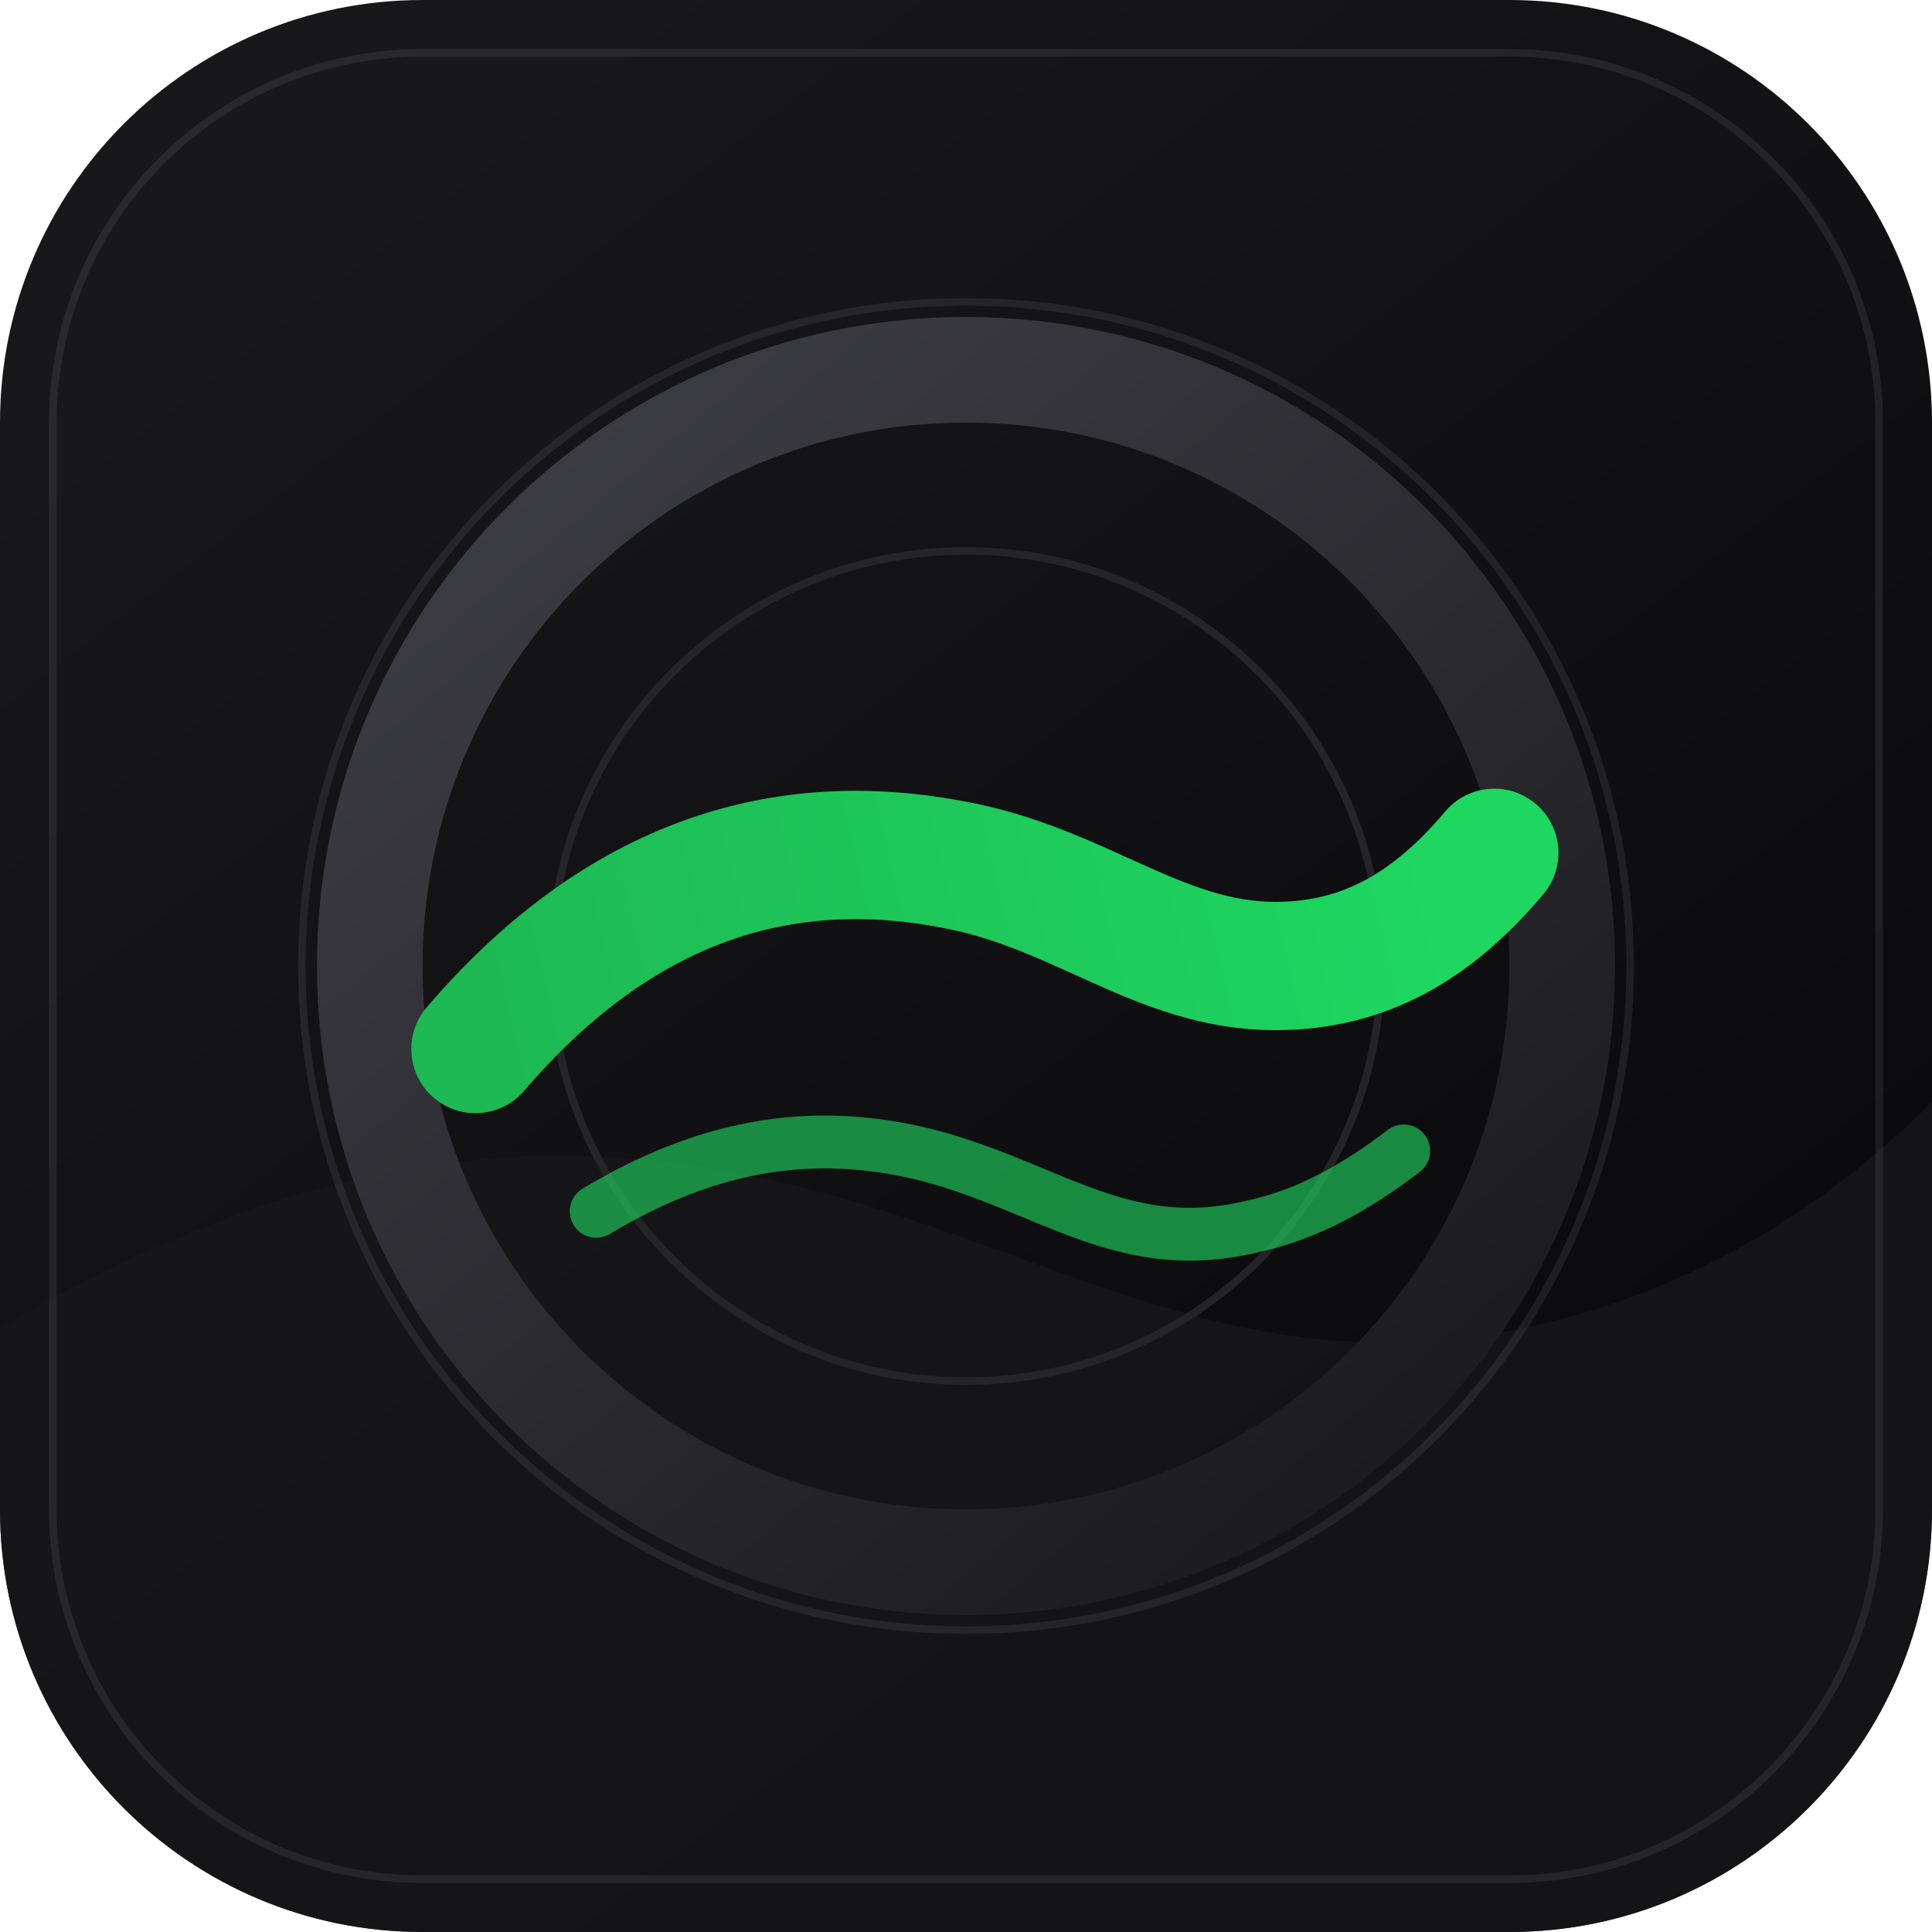
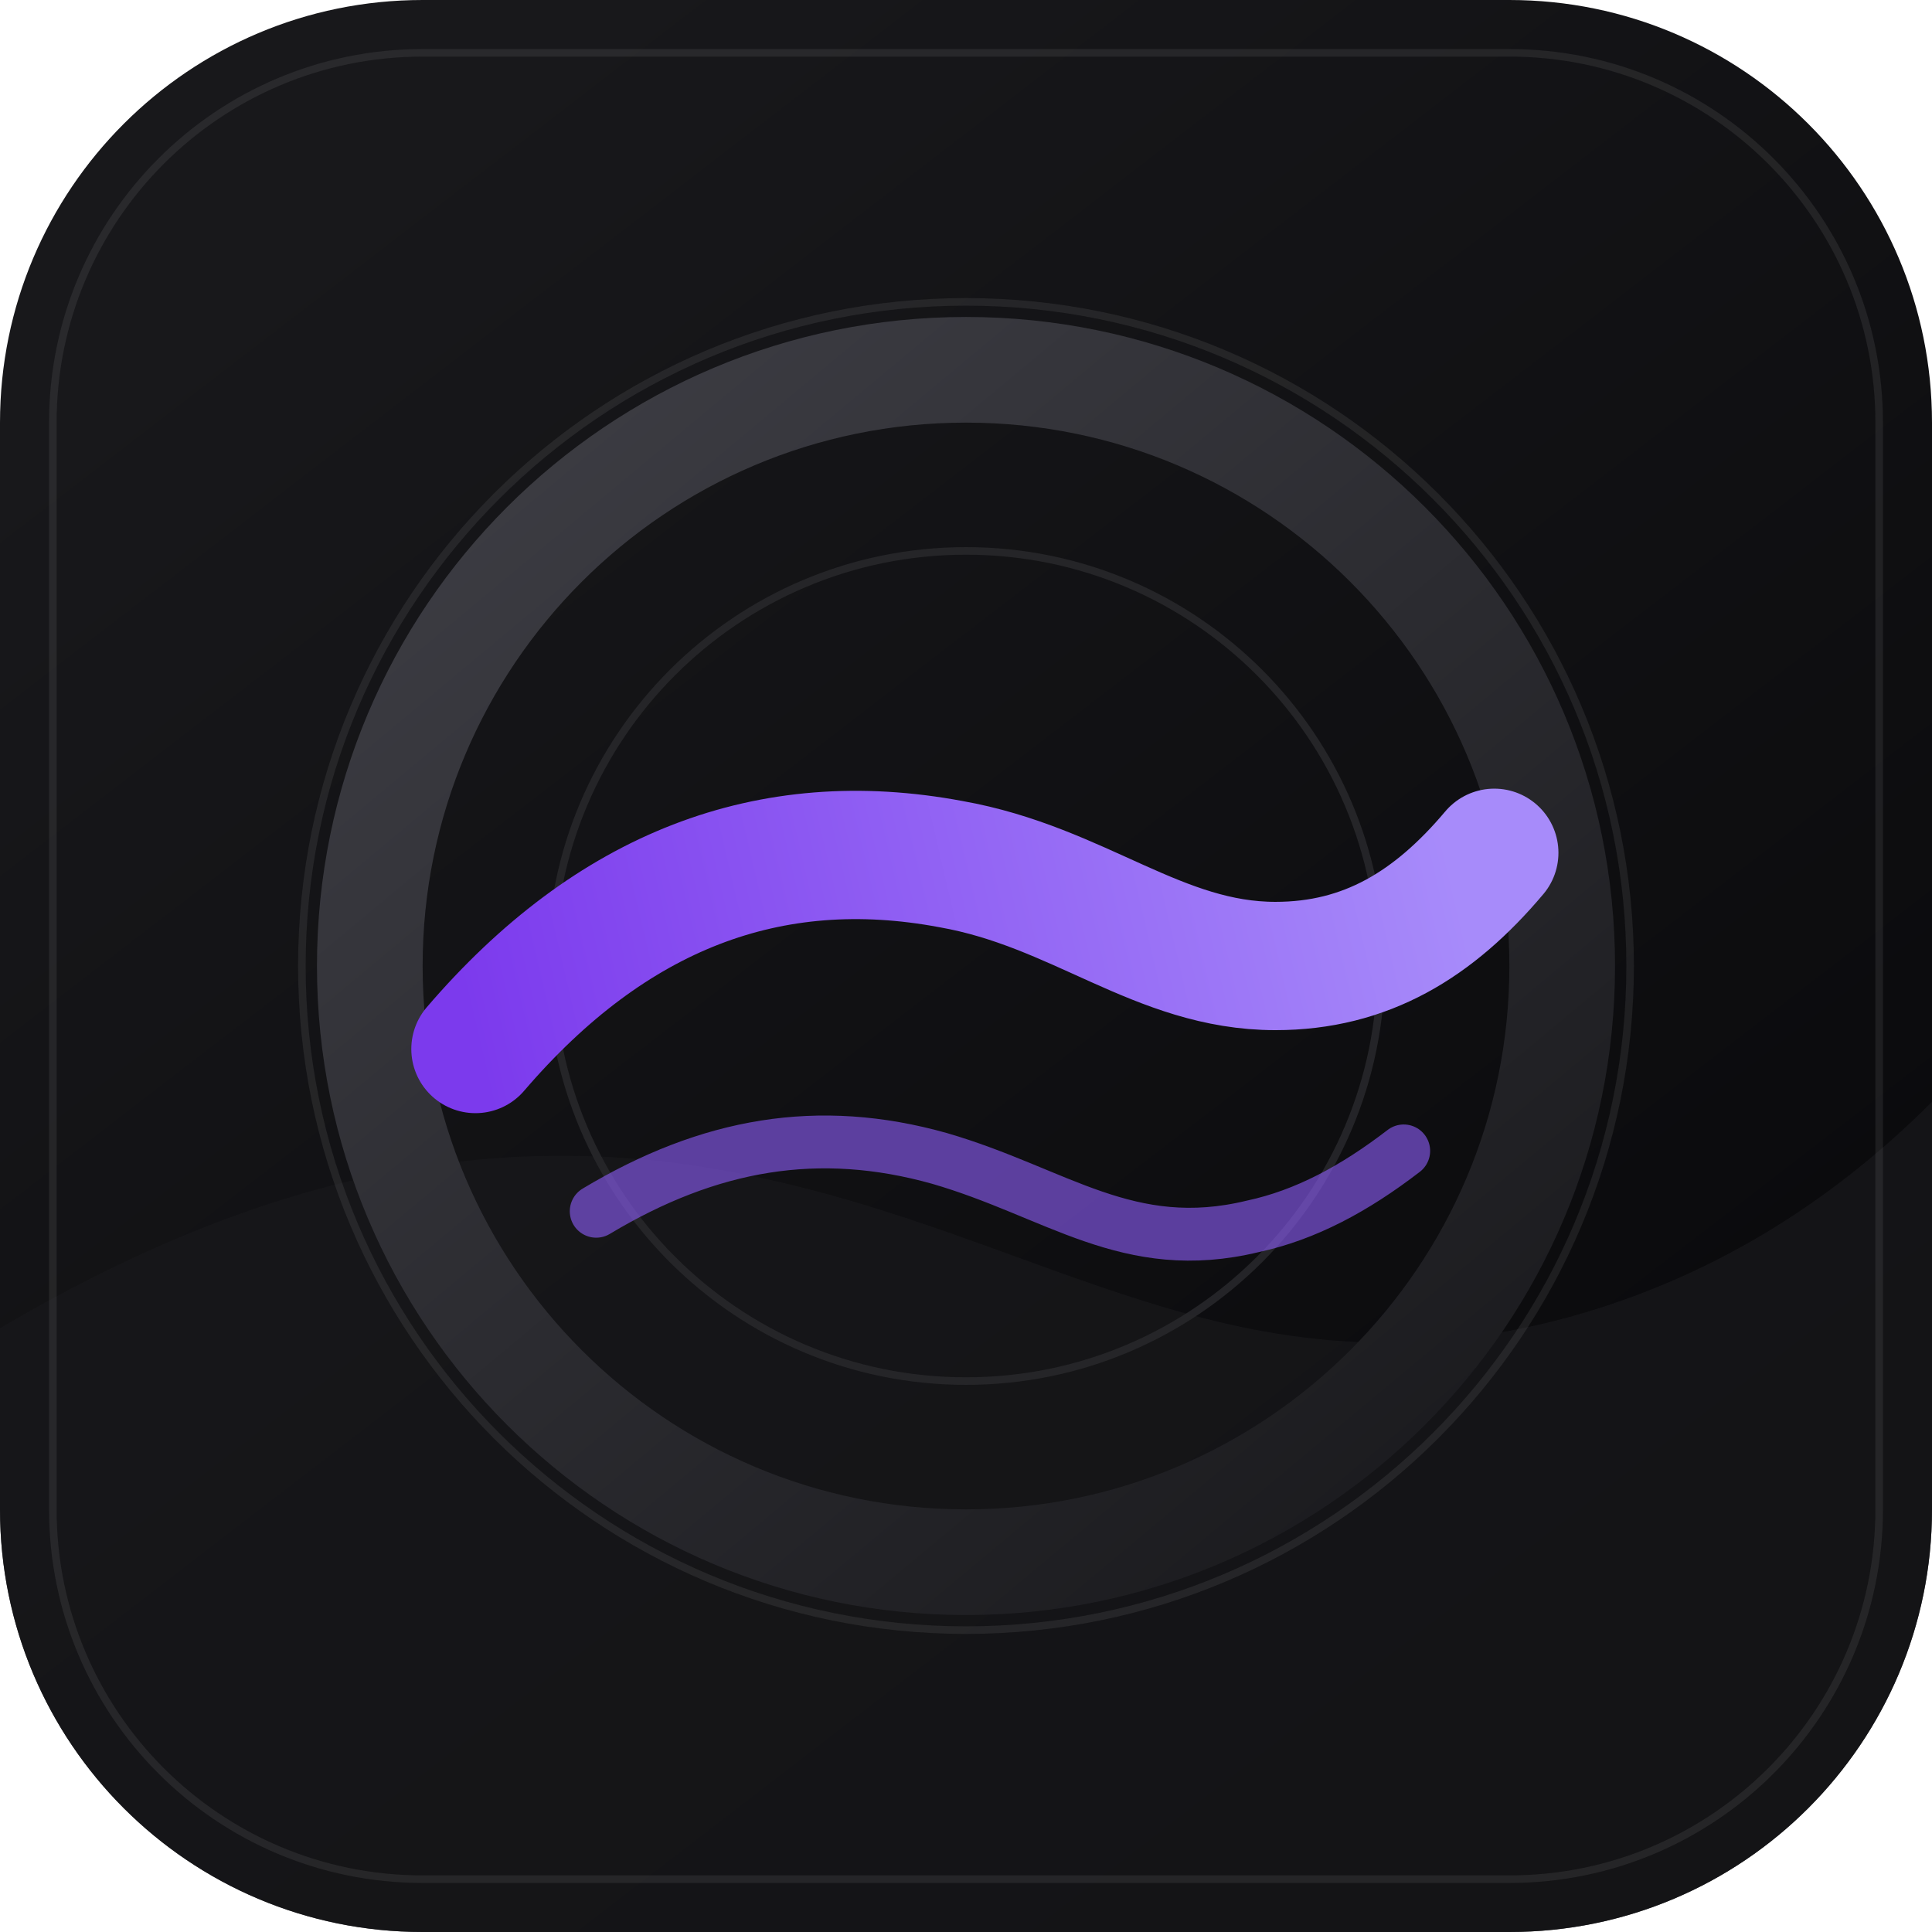
<svg xmlns="http://www.w3.org/2000/svg" viewBox="0 0 512 512" role="img" aria-labelledby="title desc">
  <defs>
    <clipPath id="app-mask">
      <rect width="512" height="512" rx="112" />
    </clipPath>
    <linearGradient id="surface" x1="96" y1="48" x2="416" y2="464" gradientUnits="userSpaceOnUse">
      <stop offset="0" stop-color="#18181B" />
      <stop offset="1" stop-color="#09090B" />
    </linearGradient>
    <linearGradient id="edge" x1="116" y1="88" x2="396" y2="424" gradientUnits="userSpaceOnUse">
      <stop offset="0" stop-color="#3F3F46" />
      <stop offset="1" stop-color="#18181B" />
    </linearGradient>
    <linearGradient id="primary" x1="128" y1="286" x2="384" y2="226" gradientUnits="userSpaceOnUse">
-       <stop offset="0" stop-color="#1DB954" />
-       <stop offset="1" stop-color="#1ED760" />
+       <stop offset="0" stop-color="#7C3AED" />
+       <stop offset="1" stop-color="#A78BFA" />
    </linearGradient>
  </defs>
  <g clip-path="url(#app-mask)">
    <rect width="512" height="512" fill="url(#surface)" />
    <path d="M0 352c68-40 130-54 196-41 82 16 132 62 220 38 36-10 68-29 96-57v220H0Z" fill="#18181B" opacity="0.72" />
  </g>
  <circle cx="256" cy="256" r="158" fill="none" stroke="url(#edge)" stroke-width="28" />
  <circle cx="256" cy="256" r="110" fill="none" stroke="#27272A" stroke-width="2" opacity="0.9" />
  <path d="M126 278c36-42 78-58 126-49 34 6 55 27 86 27 24 0 42-11 58-30" fill="none" stroke="url(#primary)" stroke-width="34" stroke-linecap="round" stroke-linejoin="round" />
-   <path d="M158 321c30-18 59-23 91-14 31 9 50 26 83 18 14-3 27-10 40-20" fill="none" stroke="#1ED760" stroke-width="14" stroke-linecap="round" stroke-linejoin="round" opacity="0.62" />
+   <path d="M158 321c30-18 59-23 91-14 31 9 50 26 83 18 14-3 27-10 40-20" fill="none" stroke="#8B5CF6" stroke-width="14" stroke-linecap="round" stroke-linejoin="round" opacity="0.62" />
  <circle cx="256" cy="256" r="176" fill="none" stroke="#F4F4F5" stroke-opacity="0.08" stroke-width="2" />
  <rect x="14" y="14" width="484" height="484" rx="98" fill="none" stroke="#F4F4F5" stroke-opacity="0.08" stroke-width="2" />
</svg>
